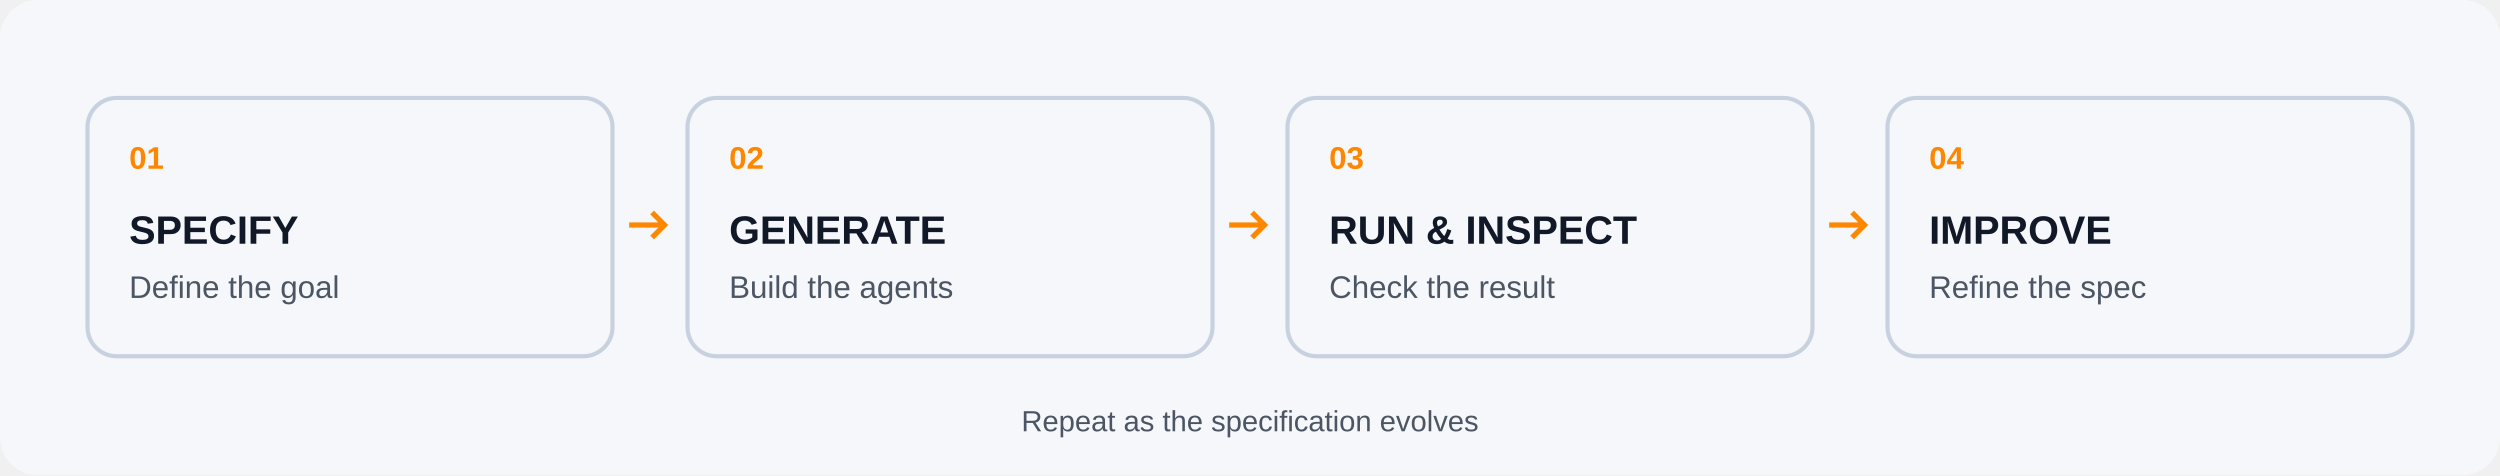
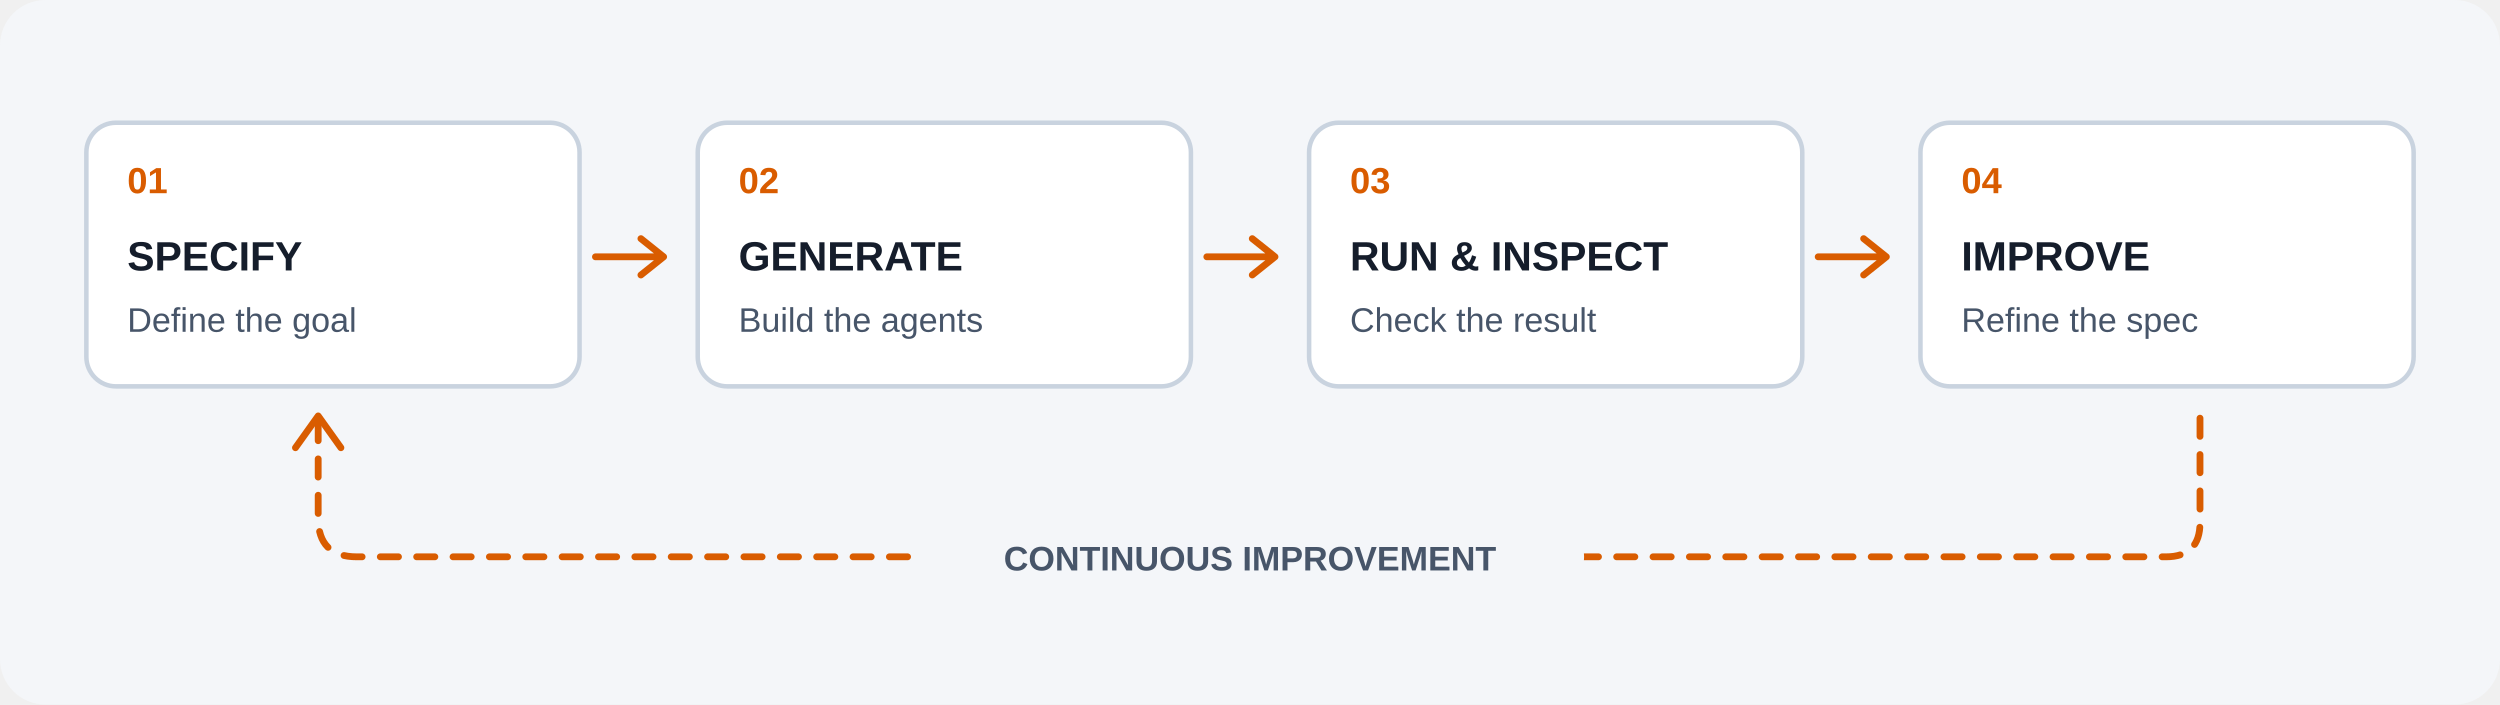
- <svg xmlns="http://www.w3.org/2000/svg" viewBox="0 0 1200 228" role="img" aria-label="Zenera agent workflow">
-   <rect width="1200" height="228" rx="18" fill="#F5F7FA" />
-   <rect x="42" y="47" width="252" height="124" rx="14" fill="none" stroke="#C8D1DF" stroke-width="2" />
-   <text x="62" y="81" font-size="15" font-family="Arial,sans-serif" font-weight="700" fill="#ff8700">01</text>
-   <text x="62" y="117" font-size="19" font-family="Arial,sans-serif" font-weight="700" fill="#111827">SPECIFY</text>
-   <text x="62" y="143" font-size="15" font-family="Arial,sans-serif" fill="#4B5563">Define the goal</text>
-   <rect x="330" y="47" width="252" height="124" rx="14" fill="none" stroke="#C8D1DF" stroke-width="2" />
-   <text x="350" y="81" font-size="15" font-family="Arial,sans-serif" font-weight="700" fill="#ff8700">02</text>
-   <text x="350" y="117" font-size="19" font-family="Arial,sans-serif" font-weight="700" fill="#111827">GENERATE</text>
-   <text x="350" y="143" font-size="15" font-family="Arial,sans-serif" fill="#4B5563">Build the agents</text>
-   <rect x="618" y="47" width="252" height="124" rx="14" fill="none" stroke="#C8D1DF" stroke-width="2" />
-   <text x="638" y="81" font-size="15" font-family="Arial,sans-serif" font-weight="700" fill="#ff8700">03</text>
-   <text x="638" y="117" font-size="19" font-family="Arial,sans-serif" font-weight="700" fill="#111827">RUN &amp; INSPECT</text>
-   <text x="638" y="143" font-size="15" font-family="Arial,sans-serif" fill="#4B5563">Check the result</text>
-   <rect x="906" y="47" width="252" height="124" rx="14" fill="none" stroke="#C8D1DF" stroke-width="2" />
-   <text x="926" y="81" font-size="15" font-family="Arial,sans-serif" font-weight="700" fill="#ff8700">04</text>
-   <text x="926" y="117" font-size="19" font-family="Arial,sans-serif" font-weight="700" fill="#111827">IMPROVE</text>
-   <text x="926" y="143" font-size="15" font-family="Arial,sans-serif" fill="#4B5563">Refine the spec</text>
-   <path d="M302 108 h17 m-6 -6 l6 6 -6 6" stroke="#ff8700" stroke-width="2.5" fill="none" />
-   <path d="M590 108 h17 m-6 -6 l6 6 -6 6" stroke="#ff8700" stroke-width="2.5" fill="none" />
-   <path d="M878 108 h17 m-6 -6 l6 6 -6 6" stroke="#ff8700" stroke-width="2.5" fill="none" />
-   <text x="600" y="207" text-anchor="middle" font-size="14" font-family="Arial,sans-serif" fill="#4B5563">Repeat as the specification evolves</text>
+ <svg xmlns="http://www.w3.org/2000/svg" width="1100" height="310" viewBox="0 0 1100 310" role="img" aria-label="Specification, generation, inspection, and improvement form a continuous loop">
+   <rect width="1100" height="310" rx="20" fill="#f4f6f9" />
+   <rect x="38" y="54" width="217" height="116" rx="13" fill="#ffffff" stroke="#c9d3df" stroke-width="2" />
+   <text x="56" y="85" font-family="Arial,Helvetica,sans-serif" font-size="16" font-weight="700" fill="#d95c00">01</text>
+   <text x="56" y="119" font-family="Arial,Helvetica,sans-serif" font-size="18" font-weight="700" fill="#151d2b">SPECIFY</text>
+   <text x="56" y="146" font-family="Arial,Helvetica,sans-serif" font-size="15" fill="#475569">Define the goal</text>
+   <path d="M 262 113 h 30 m -10 -8 10 8 -10 8" fill="none" stroke="#d95c00" stroke-width="3" stroke-linecap="round" stroke-linejoin="round" />
+   <rect x="307" y="54" width="217" height="116" rx="13" fill="#ffffff" stroke="#c9d3df" stroke-width="2" />
+   <text x="325" y="85" font-family="Arial,Helvetica,sans-serif" font-size="16" font-weight="700" fill="#d95c00">02</text>
+   <text x="325" y="119" font-family="Arial,Helvetica,sans-serif" font-size="18" font-weight="700" fill="#151d2b">GENERATE</text>
+   <text x="325" y="146" font-family="Arial,Helvetica,sans-serif" font-size="15" fill="#475569">Build the agents</text>
+   <path d="M 531 113 h 30 m -10 -8 10 8 -10 8" fill="none" stroke="#d95c00" stroke-width="3" stroke-linecap="round" stroke-linejoin="round" />
+   <rect x="576" y="54" width="217" height="116" rx="13" fill="#ffffff" stroke="#c9d3df" stroke-width="2" />
+   <text x="594" y="85" font-family="Arial,Helvetica,sans-serif" font-size="16" font-weight="700" fill="#d95c00">03</text>
+   <text x="594" y="119" font-family="Arial,Helvetica,sans-serif" font-size="18" font-weight="700" fill="#151d2b">RUN &amp; INSPECT</text>
+   <text x="594" y="146" font-family="Arial,Helvetica,sans-serif" font-size="15" fill="#475569">Check the result</text>
+   <path d="M 800 113 h 30 m -10 -8 10 8 -10 8" fill="none" stroke="#d95c00" stroke-width="3" stroke-linecap="round" stroke-linejoin="round" />
+   <rect x="845" y="54" width="217" height="116" rx="13" fill="#ffffff" stroke="#c9d3df" stroke-width="2" />
+   <text x="863" y="85" font-family="Arial,Helvetica,sans-serif" font-size="16" font-weight="700" fill="#d95c00">04</text>
+   <text x="863" y="119" font-family="Arial,Helvetica,sans-serif" font-size="18" font-weight="700" fill="#151d2b">IMPROVE</text>
+   <text x="863" y="146" font-family="Arial,Helvetica,sans-serif" font-size="15" fill="#475569">Refine the spec</text>
+   <path d="M 968 184 V 230 Q 968 245 953 245 H 157 Q 140 245 140 228 V 184" stroke="#d95c00" stroke-width="3" stroke-dasharray="8 8" fill="none" stroke-linecap="round" />
+   <path d="m 130 197 10 -14 10 14" fill="none" stroke="#d95c00" stroke-width="3" stroke-linecap="round" stroke-linejoin="round" />
+   <rect x="403" y="230" width="294" height="30" rx="15" fill="#f4f6f9" />
+   <text x="550" y="251" text-anchor="middle" font-family="Arial,Helvetica,sans-serif" font-size="15" font-weight="600" fill="#475569">CONTINUOUS IMPROVEMENT</text>
</svg>
